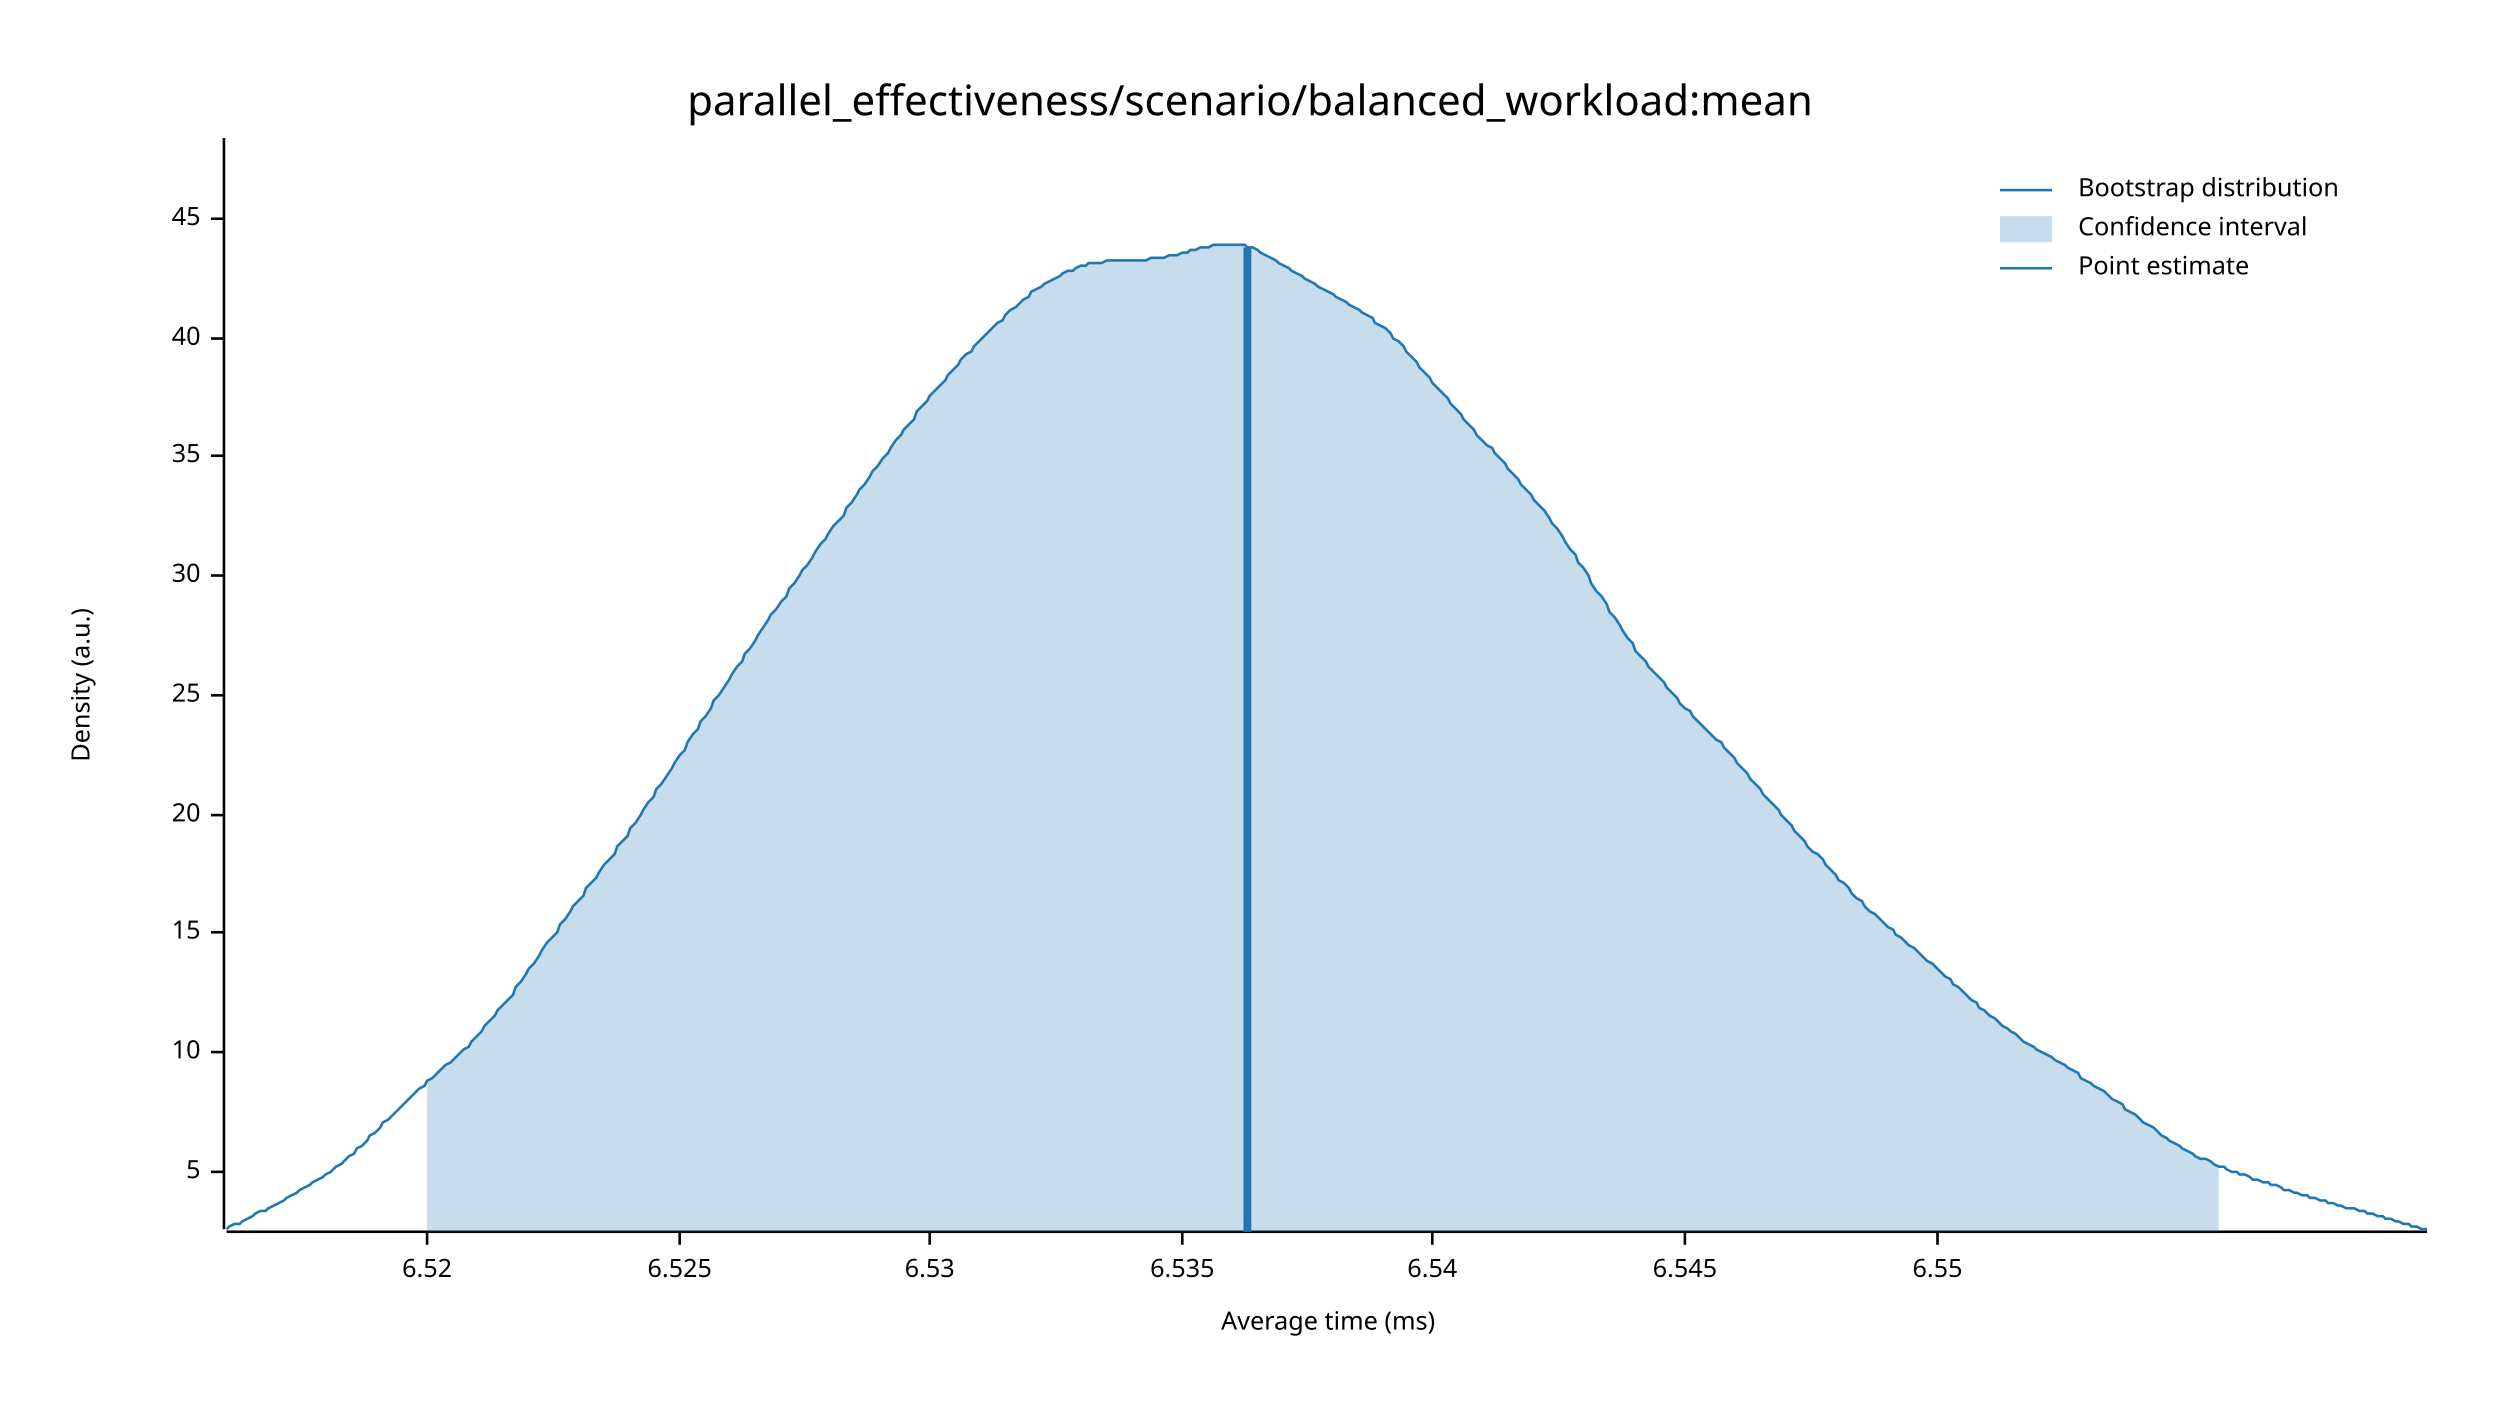
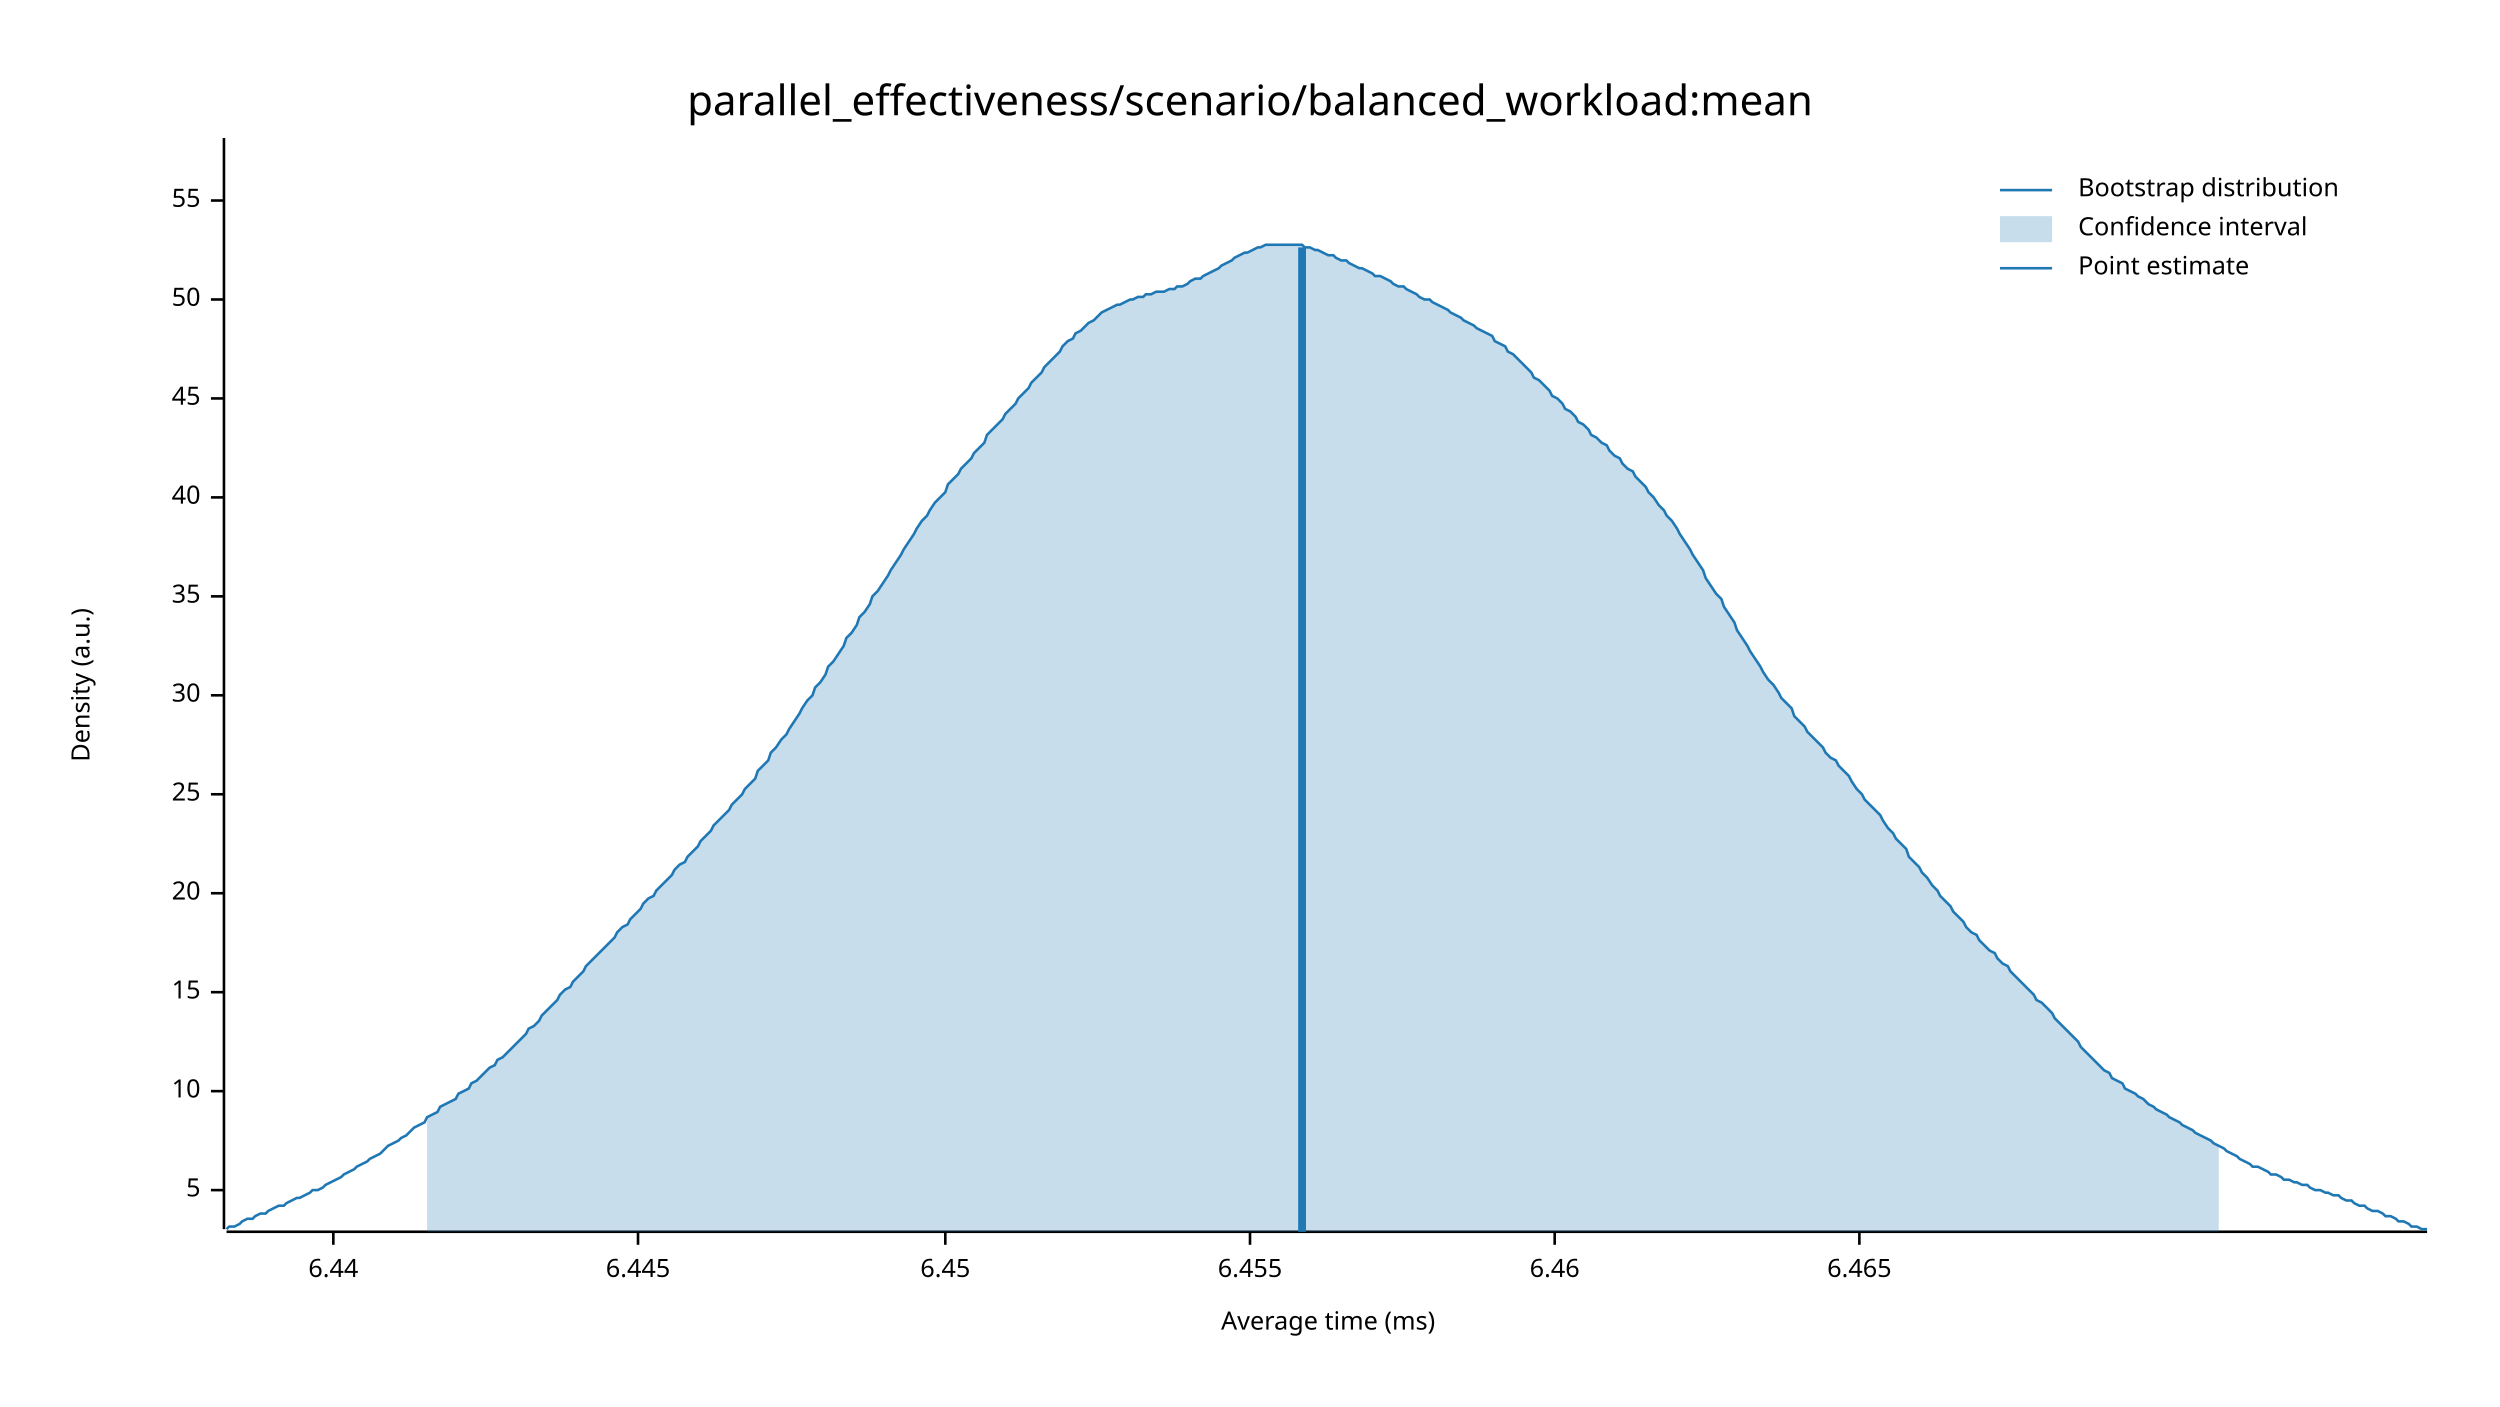
<svg xmlns="http://www.w3.org/2000/svg" width="960" height="540" viewBox="0 0 960 540">
  <text x="480" y="32" dy="0.76em" text-anchor="middle" font-family="sans-serif" font-size="16.129" opacity="1" fill="#000000">
parallel_effectiveness/scenario/balanced_workload:mean
</text>
  <text x="27" y="263" dy="0.76em" text-anchor="middle" font-family="sans-serif" font-size="9.677" opacity="1" fill="#000000" transform="rotate(270, 27, 263)">
Density (a.u.)
</text>
  <text x="510" y="513" dy="-0.5ex" text-anchor="middle" font-family="sans-serif" font-size="9.677" opacity="1" fill="#000000">
Average time (ms)
</text>
  <polyline fill="none" opacity="1" stroke="#000000" stroke-width="1" points="86,53 86,472 " />
-   <text x="77" y="450" dy="0.5ex" text-anchor="end" font-family="sans-serif" font-size="9.677" opacity="1" fill="#000000">
+   <text x="77" y="457" dy="0.5ex" text-anchor="end" font-family="sans-serif" font-size="9.677" opacity="1" fill="#000000">
5
</text>
-   <polyline fill="none" opacity="1" stroke="#000000" stroke-width="1" points="81,450 86,450 " />
-   <text x="77" y="404" dy="0.5ex" text-anchor="end" font-family="sans-serif" font-size="9.677" opacity="1" fill="#000000">
+   <polyline fill="none" opacity="1" stroke="#000000" stroke-width="1" points="81,457 86,457 " />
+   <text x="77" y="419" dy="0.5ex" text-anchor="end" font-family="sans-serif" font-size="9.677" opacity="1" fill="#000000">
10
</text>
-   <polyline fill="none" opacity="1" stroke="#000000" stroke-width="1" points="81,404 86,404 " />
-   <text x="77" y="358" dy="0.5ex" text-anchor="end" font-family="sans-serif" font-size="9.677" opacity="1" fill="#000000">
+   <polyline fill="none" opacity="1" stroke="#000000" stroke-width="1" points="81,419 86,419 " />
+   <text x="77" y="381" dy="0.5ex" text-anchor="end" font-family="sans-serif" font-size="9.677" opacity="1" fill="#000000">
15
</text>
-   <polyline fill="none" opacity="1" stroke="#000000" stroke-width="1" points="81,358 86,358 " />
-   <text x="77" y="313" dy="0.5ex" text-anchor="end" font-family="sans-serif" font-size="9.677" opacity="1" fill="#000000">
+   <polyline fill="none" opacity="1" stroke="#000000" stroke-width="1" points="81,381 86,381 " />
+   <text x="77" y="343" dy="0.5ex" text-anchor="end" font-family="sans-serif" font-size="9.677" opacity="1" fill="#000000">
20
</text>
-   <polyline fill="none" opacity="1" stroke="#000000" stroke-width="1" points="81,313 86,313 " />
-   <text x="77" y="267" dy="0.5ex" text-anchor="end" font-family="sans-serif" font-size="9.677" opacity="1" fill="#000000">
+   <polyline fill="none" opacity="1" stroke="#000000" stroke-width="1" points="81,343 86,343 " />
+   <text x="77" y="305" dy="0.5ex" text-anchor="end" font-family="sans-serif" font-size="9.677" opacity="1" fill="#000000">
25
</text>
-   <polyline fill="none" opacity="1" stroke="#000000" stroke-width="1" points="81,267 86,267 " />
-   <text x="77" y="221" dy="0.5ex" text-anchor="end" font-family="sans-serif" font-size="9.677" opacity="1" fill="#000000">
+   <polyline fill="none" opacity="1" stroke="#000000" stroke-width="1" points="81,305 86,305 " />
+   <text x="77" y="267" dy="0.5ex" text-anchor="end" font-family="sans-serif" font-size="9.677" opacity="1" fill="#000000">
30
</text>
-   <polyline fill="none" opacity="1" stroke="#000000" stroke-width="1" points="81,221 86,221 " />
-   <text x="77" y="175" dy="0.5ex" text-anchor="end" font-family="sans-serif" font-size="9.677" opacity="1" fill="#000000">
+   <polyline fill="none" opacity="1" stroke="#000000" stroke-width="1" points="81,267 86,267 " />
+   <text x="77" y="229" dy="0.5ex" text-anchor="end" font-family="sans-serif" font-size="9.677" opacity="1" fill="#000000">
35
</text>
-   <polyline fill="none" opacity="1" stroke="#000000" stroke-width="1" points="81,175 86,175 " />
-   <text x="77" y="130" dy="0.5ex" text-anchor="end" font-family="sans-serif" font-size="9.677" opacity="1" fill="#000000">
+   <polyline fill="none" opacity="1" stroke="#000000" stroke-width="1" points="81,229 86,229 " />
+   <text x="77" y="191" dy="0.5ex" text-anchor="end" font-family="sans-serif" font-size="9.677" opacity="1" fill="#000000">
40
</text>
-   <polyline fill="none" opacity="1" stroke="#000000" stroke-width="1" points="81,130 86,130 " />
-   <text x="77" y="84" dy="0.5ex" text-anchor="end" font-family="sans-serif" font-size="9.677" opacity="1" fill="#000000">
+   <polyline fill="none" opacity="1" stroke="#000000" stroke-width="1" points="81,191 86,191 " />
+   <text x="77" y="153" dy="0.5ex" text-anchor="end" font-family="sans-serif" font-size="9.677" opacity="1" fill="#000000">
45
</text>
-   <polyline fill="none" opacity="1" stroke="#000000" stroke-width="1" points="81,84 86,84 " />
+   <polyline fill="none" opacity="1" stroke="#000000" stroke-width="1" points="81,153 86,153 " />
+   <text x="77" y="115" dy="0.5ex" text-anchor="end" font-family="sans-serif" font-size="9.677" opacity="1" fill="#000000">
+ 50
+ </text>
+   <polyline fill="none" opacity="1" stroke="#000000" stroke-width="1" points="81,115 86,115 " />
+   <text x="77" y="77" dy="0.5ex" text-anchor="end" font-family="sans-serif" font-size="9.677" opacity="1" fill="#000000">
+ 55
+ </text>
+   <polyline fill="none" opacity="1" stroke="#000000" stroke-width="1" points="81,77 86,77 " />
  <polyline fill="none" opacity="1" stroke="#000000" stroke-width="1" points="87,473 932,473 " />
-   <text x="164" y="483" dy="0.76em" text-anchor="middle" font-family="sans-serif" font-size="9.677" opacity="1" fill="#000000">
- 6.52
+   <text x="128" y="483" dy="0.76em" text-anchor="middle" font-family="sans-serif" font-size="9.677" opacity="1" fill="#000000">
+ 6.44
</text>
-   <polyline fill="none" opacity="1" stroke="#000000" stroke-width="1" points="164,473 164,478 " />
-   <text x="261" y="483" dy="0.76em" text-anchor="middle" font-family="sans-serif" font-size="9.677" opacity="1" fill="#000000">
- 6.525
+   <polyline fill="none" opacity="1" stroke="#000000" stroke-width="1" points="128,473 128,478 " />
+   <text x="245" y="483" dy="0.76em" text-anchor="middle" font-family="sans-serif" font-size="9.677" opacity="1" fill="#000000">
+ 6.445
</text>
-   <polyline fill="none" opacity="1" stroke="#000000" stroke-width="1" points="261,473 261,478 " />
-   <text x="357" y="483" dy="0.76em" text-anchor="middle" font-family="sans-serif" font-size="9.677" opacity="1" fill="#000000">
- 6.53
+   <polyline fill="none" opacity="1" stroke="#000000" stroke-width="1" points="245,473 245,478 " />
+   <text x="363" y="483" dy="0.76em" text-anchor="middle" font-family="sans-serif" font-size="9.677" opacity="1" fill="#000000">
+ 6.45
</text>
-   <polyline fill="none" opacity="1" stroke="#000000" stroke-width="1" points="357,473 357,478 " />
-   <text x="454" y="483" dy="0.76em" text-anchor="middle" font-family="sans-serif" font-size="9.677" opacity="1" fill="#000000">
- 6.535
+   <polyline fill="none" opacity="1" stroke="#000000" stroke-width="1" points="363,473 363,478 " />
+   <text x="480" y="483" dy="0.76em" text-anchor="middle" font-family="sans-serif" font-size="9.677" opacity="1" fill="#000000">
+ 6.455
</text>
-   <polyline fill="none" opacity="1" stroke="#000000" stroke-width="1" points="454,473 454,478 " />
-   <text x="550" y="483" dy="0.76em" text-anchor="middle" font-family="sans-serif" font-size="9.677" opacity="1" fill="#000000">
- 6.54
+   <polyline fill="none" opacity="1" stroke="#000000" stroke-width="1" points="480,473 480,478 " />
+   <text x="597" y="483" dy="0.76em" text-anchor="middle" font-family="sans-serif" font-size="9.677" opacity="1" fill="#000000">
+ 6.46
</text>
-   <polyline fill="none" opacity="1" stroke="#000000" stroke-width="1" points="550,473 550,478 " />
-   <text x="647" y="483" dy="0.76em" text-anchor="middle" font-family="sans-serif" font-size="9.677" opacity="1" fill="#000000">
- 6.545
+   <polyline fill="none" opacity="1" stroke="#000000" stroke-width="1" points="597,473 597,478 " />
+   <text x="714" y="483" dy="0.76em" text-anchor="middle" font-family="sans-serif" font-size="9.677" opacity="1" fill="#000000">
+ 6.465
</text>
-   <polyline fill="none" opacity="1" stroke="#000000" stroke-width="1" points="647,473 647,478 " />
-   <text x="744" y="483" dy="0.76em" text-anchor="middle" font-family="sans-serif" font-size="9.677" opacity="1" fill="#000000">
- 6.55
- </text>
-   <polyline fill="none" opacity="1" stroke="#000000" stroke-width="1" points="744,473 744,478 " />
-   <polyline fill="none" opacity="1" stroke="#1F78B4" stroke-width="1" points="87,472 88,471 90,470 92,470 93,469 95,468 97,467 98,466 100,465 102,465 103,464 105,463 107,462 109,461 110,460 112,459 114,458 115,457 117,456 119,455 120,454 122,453 124,452 125,451 127,450 129,448 131,447 132,446 134,444 136,443 137,441 139,440 141,438 142,436 144,435 146,433 147,431 149,430 151,428 153,426 154,425 156,423 158,421 159,420 161,418 163,417 164,415 166,414 168,412 169,411 171,409 173,408 175,406 176,405 178,403 180,402 181,400 183,398 185,396 186,394 188,392 190,390 191,388 193,386 195,384 197,382 198,379 200,377 202,374 203,372 205,370 207,367 208,365 210,362 212,360 214,358 215,355 217,353 219,350 220,348 222,346 224,344 225,341 227,339 229,337 230,335 232,332 234,330 236,328 237,325 239,323 241,321 242,318 244,316 246,313 247,311 249,308 251,306 252,303 254,301 256,298 258,295 259,293 261,290 263,288 264,285 266,282 268,280 269,277 271,275 273,272 274,269 276,267 278,264 280,261 281,259 283,256 285,254 286,251 288,249 290,246 291,244 293,241 295,238 296,236 298,234 300,231 302,229 303,226 305,224 307,221 308,219 310,217 312,214 313,212 315,209 317,207 318,205 320,202 322,200 324,198 325,195 327,193 329,190 330,188 332,186 334,183 335,181 337,179 339,176 341,174 342,172 344,169 346,167 347,165 349,163 351,161 352,158 354,156 356,154 357,152 359,150 361,148 363,146 364,144 366,142 368,140 369,138 371,136 373,135 374,133 376,131 378,129 379,128 381,126 383,124 385,123 386,121 388,119 390,118 391,117 393,115 395,114 396,112 398,111 400,110 401,109 403,108 405,107 407,106 408,105 410,104 412,104 413,103 415,102 417,102 418,101 420,101 422,101 423,101 425,100 427,100 429,100 430,100 432,100 434,100 435,100 437,100 439,100 440,100 442,99 444,99 445,99 447,99 449,98 451,98 452,98 454,97 456,97 457,96 459,96 461,95 462,95 464,95 466,94 468,94 469,94 471,94 473,94 474,94 476,94 478,94 479,95 481,95 483,96 484,97 486,98 488,99 490,100 491,101 493,102 495,103 496,104 498,105 500,106 501,107 503,108 505,109 506,110 508,111 510,112 512,113 513,114 515,115 517,116 518,117 520,118 522,119 523,120 525,121 527,122 528,124 530,125 532,126 534,128 535,130 537,131 539,133 540,135 542,137 544,139 545,141 547,143 549,145 550,147 552,149 554,151 556,153 557,155 559,157 561,159 562,161 564,163 566,165 567,167 569,169 571,171 573,172 574,174 576,176 578,178 579,180 581,182 583,184 584,186 586,188 588,190 589,192 591,194 593,196 595,199 596,201 598,203 600,206 601,208 603,211 605,213 606,216 608,218 610,221 611,224 613,227 615,229 617,232 618,235 620,237 622,240 623,242 625,245 627,247 628,250 630,252 632,254 633,256 635,258 637,260 639,262 640,264 642,266 644,268 645,270 647,272 649,273 650,275 652,277 654,279 655,280 657,282 659,284 661,285 662,287 664,289 666,291 667,293 669,295 671,297 672,299 674,301 676,303 677,305 679,307 681,309 683,311 684,313 686,315 688,317 689,319 691,321 693,323 694,325 696,327 698,328 700,330 701,332 703,334 705,336 706,338 708,339 710,341 711,343 713,345 715,346 716,348 718,350 720,351 722,353 723,354 725,356 727,357 728,359 730,360 732,362 733,363 735,364 737,366 738,367 740,369 742,370 744,372 745,373 747,375 749,376 750,378 752,379 754,381 755,382 757,384 759,385 760,387 762,388 764,390 766,391 767,392 769,394 771,395 772,396 774,397 776,399 777,400 779,401 781,402 782,403 784,404 786,405 788,406 789,407 791,408 793,409 794,410 796,411 798,412 799,414 801,415 803,416 804,417 806,418 808,419 810,421 811,422 813,423 815,424 816,426 818,427 820,428 821,429 823,431 825,432 827,433 828,434 830,436 832,437 833,438 835,439 837,440 838,441 840,442 842,443 843,444 845,445 847,445 849,446 850,447 852,448 854,448 855,449 857,450 859,450 860,451 862,451 864,452 865,453 867,453 869,454 871,454 872,455 874,455 876,456 877,457 879,457 881,458 882,458 884,459 886,459 887,460 889,460 891,461 893,461 894,462 896,462 898,463 899,463 901,464 903,464 904,464 906,465 908,465 909,466 911,466 913,467 915,467 916,468 918,468 920,469 921,469 923,470 925,470 926,471 928,471 930,472 932,472 " />
-   <polygon opacity="0.25" fill="#1F78B4" points="164,415 166,414 168,412 169,411 171,409 173,408 175,406 176,405 178,403 180,402 181,400 183,398 185,396 186,394 188,392 190,390 191,388 193,386 195,384 197,382 198,379 200,377 202,374 203,372 205,370 207,367 208,365 210,362 212,360 214,358 215,355 217,353 219,350 220,348 222,346 224,344 225,341 227,339 229,337 230,335 232,332 234,330 236,328 237,325 239,323 241,321 242,318 244,316 246,313 247,311 249,308 251,306 252,303 254,301 256,298 258,295 259,293 261,290 263,288 264,285 266,282 268,280 269,277 271,275 273,272 274,269 276,267 278,264 280,261 281,259 283,256 285,254 286,251 288,249 290,246 291,244 293,241 295,238 296,236 298,234 300,231 302,229 303,226 305,224 307,221 308,219 310,217 312,214 313,212 315,209 317,207 318,205 320,202 322,200 324,198 325,195 327,193 329,190 330,188 332,186 334,183 335,181 337,179 339,176 341,174 342,172 344,169 346,167 347,165 349,163 351,161 352,158 354,156 356,154 357,152 359,150 361,148 363,146 364,144 366,142 368,140 369,138 371,136 373,135 374,133 376,131 378,129 379,128 381,126 383,124 385,123 386,121 388,119 390,118 391,117 393,115 395,114 396,112 398,111 400,110 401,109 403,108 405,107 407,106 408,105 410,104 412,104 413,103 415,102 417,102 418,101 420,101 422,101 423,101 425,100 427,100 429,100 430,100 432,100 434,100 435,100 437,100 439,100 440,100 442,99 444,99 445,99 447,99 449,98 451,98 452,98 454,97 456,97 457,96 459,96 461,95 462,95 464,95 466,94 468,94 469,94 471,94 473,94 474,94 476,94 478,94 479,95 481,95 483,96 484,97 486,98 488,99 490,100 491,101 493,102 495,103 496,104 498,105 500,106 501,107 503,108 505,109 506,110 508,111 510,112 512,113 513,114 515,115 517,116 518,117 520,118 522,119 523,120 525,121 527,122 528,124 530,125 532,126 534,128 535,130 537,131 539,133 540,135 542,137 544,139 545,141 547,143 549,145 550,147 552,149 554,151 556,153 557,155 559,157 561,159 562,161 564,163 566,165 567,167 569,169 571,171 573,172 574,174 576,176 578,178 579,180 581,182 583,184 584,186 586,188 588,190 589,192 591,194 593,196 595,199 596,201 598,203 600,206 601,208 603,211 605,213 606,216 608,218 610,221 611,224 613,227 615,229 617,232 618,235 620,237 622,240 623,242 625,245 627,247 628,250 630,252 632,254 633,256 635,258 637,260 639,262 640,264 642,266 644,268 645,270 647,272 649,273 650,275 652,277 654,279 655,280 657,282 659,284 661,285 662,287 664,289 666,291 667,293 669,295 671,297 672,299 674,301 676,303 677,305 679,307 681,309 683,311 684,313 686,315 688,317 689,319 691,321 693,323 694,325 696,327 698,328 700,330 701,332 703,334 705,336 706,338 708,339 710,341 711,343 713,345 715,346 716,348 718,350 720,351 722,353 723,354 725,356 727,357 728,359 730,360 732,362 733,363 735,364 737,366 738,367 740,369 742,370 744,372 745,373 747,375 749,376 750,378 752,379 754,381 755,382 757,384 759,385 760,387 762,388 764,390 766,391 767,392 769,394 771,395 772,396 774,397 776,399 777,400 779,401 781,402 782,403 784,404 786,405 788,406 789,407 791,408 793,409 794,410 796,411 798,412 799,414 801,415 803,416 804,417 806,418 808,419 810,421 811,422 813,423 815,424 816,426 818,427 820,428 821,429 823,431 825,432 827,433 828,434 830,436 832,437 833,438 835,439 837,440 838,441 840,442 842,443 843,444 845,445 847,445 849,446 850,447 852,448 852,473 164,473 " />
-   <polyline fill="none" opacity="1" stroke="#1F78B4" stroke-width="3" points="479,473 479,95 " />
+   <polyline fill="none" opacity="1" stroke="#000000" stroke-width="1" points="714,473 714,478 " />
+   <polyline fill="none" opacity="1" stroke="#1F78B4" stroke-width="1" points="87,472 88,471 90,471 92,470 93,469 95,468 97,468 98,467 100,466 102,466 103,465 105,464 107,463 109,463 110,462 112,461 114,460 115,460 117,459 119,458 120,457 122,457 124,456 125,455 127,454 129,453 131,452 132,451 134,450 136,449 137,448 139,447 141,446 142,445 144,444 146,443 147,442 149,440 151,439 153,438 154,437 156,436 158,434 159,433 161,432 163,431 164,429 166,428 168,427 169,425 171,424 173,423 175,422 176,420 178,419 180,418 181,416 183,415 185,413 186,412 188,410 190,409 191,407 193,406 195,404 197,402 198,401 200,399 202,397 203,395 205,394 207,392 208,390 210,388 212,386 214,384 215,382 217,380 219,379 220,377 222,375 224,373 225,371 227,369 229,367 230,366 232,364 234,362 236,360 237,358 239,356 241,355 242,353 244,351 246,349 247,347 249,345 251,344 252,342 254,340 256,338 258,336 259,334 261,332 263,331 264,329 266,327 268,325 269,323 271,321 273,319 274,317 276,315 278,313 280,311 281,309 283,307 285,305 286,303 288,301 290,299 291,296 293,294 295,292 296,289 298,287 300,284 302,282 303,280 305,277 307,274 308,272 310,269 312,267 313,264 315,262 317,259 318,256 320,254 322,251 324,248 325,245 327,243 329,240 330,237 332,235 334,232 335,229 337,227 339,224 341,221 342,219 344,216 346,213 347,211 349,208 351,205 352,203 354,200 356,198 357,196 359,193 361,191 363,189 364,186 366,184 368,182 369,180 371,178 373,176 374,174 376,172 378,170 379,167 381,165 383,163 385,161 386,159 388,157 390,155 391,153 393,151 395,149 396,147 398,145 400,143 401,141 403,139 405,137 407,135 408,133 410,131 412,130 413,128 415,127 417,125 418,124 420,123 422,121 423,120 425,119 427,118 429,117 430,117 432,116 434,115 435,115 437,114 439,114 440,113 442,113 444,112 445,112 447,112 449,111 451,111 452,110 454,110 456,109 457,108 459,107 461,107 462,106 464,105 466,104 468,103 469,102 471,101 473,100 474,99 476,98 478,97 479,97 481,96 483,95 484,95 486,94 488,94 490,94 491,94 493,94 495,94 496,94 498,94 500,94 501,95 503,95 505,96 506,96 508,97 510,98 512,98 513,99 515,100 517,100 518,101 520,102 522,103 523,103 525,104 527,105 528,106 530,106 532,107 534,108 535,109 537,110 539,110 540,111 542,112 544,113 545,114 547,115 549,115 550,116 552,117 554,118 556,119 557,120 559,121 561,122 562,123 564,124 566,125 567,126 569,127 571,128 573,129 574,131 576,132 578,133 579,135 581,136 583,138 584,139 586,141 588,143 589,145 591,146 593,148 595,150 596,152 598,153 600,155 601,157 603,158 605,160 606,162 608,163 610,165 611,167 613,168 615,170 617,171 618,173 620,175 622,176 623,178 625,180 627,181 628,183 630,185 632,187 633,189 635,191 637,194 639,196 640,198 642,200 644,203 645,205 647,208 649,211 650,213 652,216 654,219 655,222 657,225 659,228 661,230 662,233 664,236 666,239 667,242 669,245 671,248 672,250 674,253 676,256 677,258 679,261 681,263 683,266 684,268 686,270 688,272 689,275 691,277 693,279 694,281 696,283 698,285 700,287 701,289 703,291 705,292 706,294 708,296 710,298 711,300 713,303 715,305 716,307 718,309 720,311 722,313 723,315 725,318 727,320 728,322 730,324 732,326 733,329 735,331 737,333 738,335 740,337 742,340 744,342 745,344 747,346 749,348 750,350 752,352 754,354 755,356 757,358 759,359 760,361 762,363 764,365 766,366 767,368 769,370 771,371 772,373 774,375 776,377 777,378 779,380 781,382 782,384 784,385 786,387 788,389 789,391 791,393 793,395 794,396 796,398 798,400 799,402 801,404 803,406 804,407 806,409 808,411 810,412 811,414 813,415 815,416 816,418 818,419 820,420 821,421 823,422 825,424 827,425 828,426 830,427 832,428 833,429 835,430 837,431 838,432 840,433 842,434 843,435 845,436 847,437 849,438 850,439 852,440 854,441 855,442 857,443 859,444 860,445 862,446 864,447 865,448 867,448 869,449 871,450 872,451 874,451 876,452 877,453 879,453 881,454 882,454 884,455 886,455 887,456 889,457 891,457 893,458 894,458 896,459 898,459 899,460 901,461 903,461 904,462 906,463 908,463 909,464 911,465 913,465 915,466 916,467 918,467 920,468 921,469 923,469 925,470 926,471 928,471 930,472 932,472 " />
+   <polygon opacity="0.25" fill="#1F78B4" points="164,429 166,428 168,427 169,425 171,424 173,423 175,422 176,420 178,419 180,418 181,416 183,415 185,413 186,412 188,410 190,409 191,407 193,406 195,404 197,402 198,401 200,399 202,397 203,395 205,394 207,392 208,390 210,388 212,386 214,384 215,382 217,380 219,379 220,377 222,375 224,373 225,371 227,369 229,367 230,366 232,364 234,362 236,360 237,358 239,356 241,355 242,353 244,351 246,349 247,347 249,345 251,344 252,342 254,340 256,338 258,336 259,334 261,332 263,331 264,329 266,327 268,325 269,323 271,321 273,319 274,317 276,315 278,313 280,311 281,309 283,307 285,305 286,303 288,301 290,299 291,296 293,294 295,292 296,289 298,287 300,284 302,282 303,280 305,277 307,274 308,272 310,269 312,267 313,264 315,262 317,259 318,256 320,254 322,251 324,248 325,245 327,243 329,240 330,237 332,235 334,232 335,229 337,227 339,224 341,221 342,219 344,216 346,213 347,211 349,208 351,205 352,203 354,200 356,198 357,196 359,193 361,191 363,189 364,186 366,184 368,182 369,180 371,178 373,176 374,174 376,172 378,170 379,167 381,165 383,163 385,161 386,159 388,157 390,155 391,153 393,151 395,149 396,147 398,145 400,143 401,141 403,139 405,137 407,135 408,133 410,131 412,130 413,128 415,127 417,125 418,124 420,123 422,121 423,120 425,119 427,118 429,117 430,117 432,116 434,115 435,115 437,114 439,114 440,113 442,113 444,112 445,112 447,112 449,111 451,111 452,110 454,110 456,109 457,108 459,107 461,107 462,106 464,105 466,104 468,103 469,102 471,101 473,100 474,99 476,98 478,97 479,97 481,96 483,95 484,95 486,94 488,94 490,94 491,94 493,94 495,94 496,94 498,94 500,94 501,95 503,95 505,96 506,96 508,97 510,98 512,98 513,99 515,100 517,100 518,101 520,102 522,103 523,103 525,104 527,105 528,106 530,106 532,107 534,108 535,109 537,110 539,110 540,111 542,112 544,113 545,114 547,115 549,115 550,116 552,117 554,118 556,119 557,120 559,121 561,122 562,123 564,124 566,125 567,126 569,127 571,128 573,129 574,131 576,132 578,133 579,135 581,136 583,138 584,139 586,141 588,143 589,145 591,146 593,148 595,150 596,152 598,153 600,155 601,157 603,158 605,160 606,162 608,163 610,165 611,167 613,168 615,170 617,171 618,173 620,175 622,176 623,178 625,180 627,181 628,183 630,185 632,187 633,189 635,191 637,194 639,196 640,198 642,200 644,203 645,205 647,208 649,211 650,213 652,216 654,219 655,222 657,225 659,228 661,230 662,233 664,236 666,239 667,242 669,245 671,248 672,250 674,253 676,256 677,258 679,261 681,263 683,266 684,268 686,270 688,272 689,275 691,277 693,279 694,281 696,283 698,285 700,287 701,289 703,291 705,292 706,294 708,296 710,298 711,300 713,303 715,305 716,307 718,309 720,311 722,313 723,315 725,318 727,320 728,322 730,324 732,326 733,329 735,331 737,333 738,335 740,337 742,340 744,342 745,344 747,346 749,348 750,350 752,352 754,354 755,356 757,358 759,359 760,361 762,363 764,365 766,366 767,368 769,370 771,371 772,373 774,375 776,377 777,378 779,380 781,382 782,384 784,385 786,387 788,389 789,391 791,393 793,395 794,396 796,398 798,400 799,402 801,404 803,406 804,407 806,409 808,411 810,412 811,414 813,415 815,416 816,418 818,419 820,420 821,421 823,422 825,424 827,425 828,426 830,427 832,428 833,429 835,430 837,431 838,432 840,433 842,434 843,435 845,436 847,437 849,438 850,439 852,440 852,473 164,473 " />
+   <polyline fill="none" opacity="1" stroke="#1F78B4" stroke-width="3" points="500,473 500,95 " />
  <text x="798" y="68" dy="0.76em" text-anchor="start" font-family="sans-serif" font-size="9.677" opacity="1" fill="#000000">
Bootstrap distribution
</text>
  <text x="798" y="83" dy="0.76em" text-anchor="start" font-family="sans-serif" font-size="9.677" opacity="1" fill="#000000">
Confidence interval
</text>
  <text x="798" y="98" dy="0.76em" text-anchor="start" font-family="sans-serif" font-size="9.677" opacity="1" fill="#000000">
Point estimate
</text>
  <polyline fill="none" opacity="1" stroke="#1F78B4" stroke-width="1" points="768,73 788,73 " />
  <rect x="768" y="83" width="20" height="10" opacity="0.25" fill="#1F78B4" stroke="none" />
  <polyline fill="none" opacity="1" stroke="#1F78B4" stroke-width="1" points="768,103 788,103 " />
</svg>
